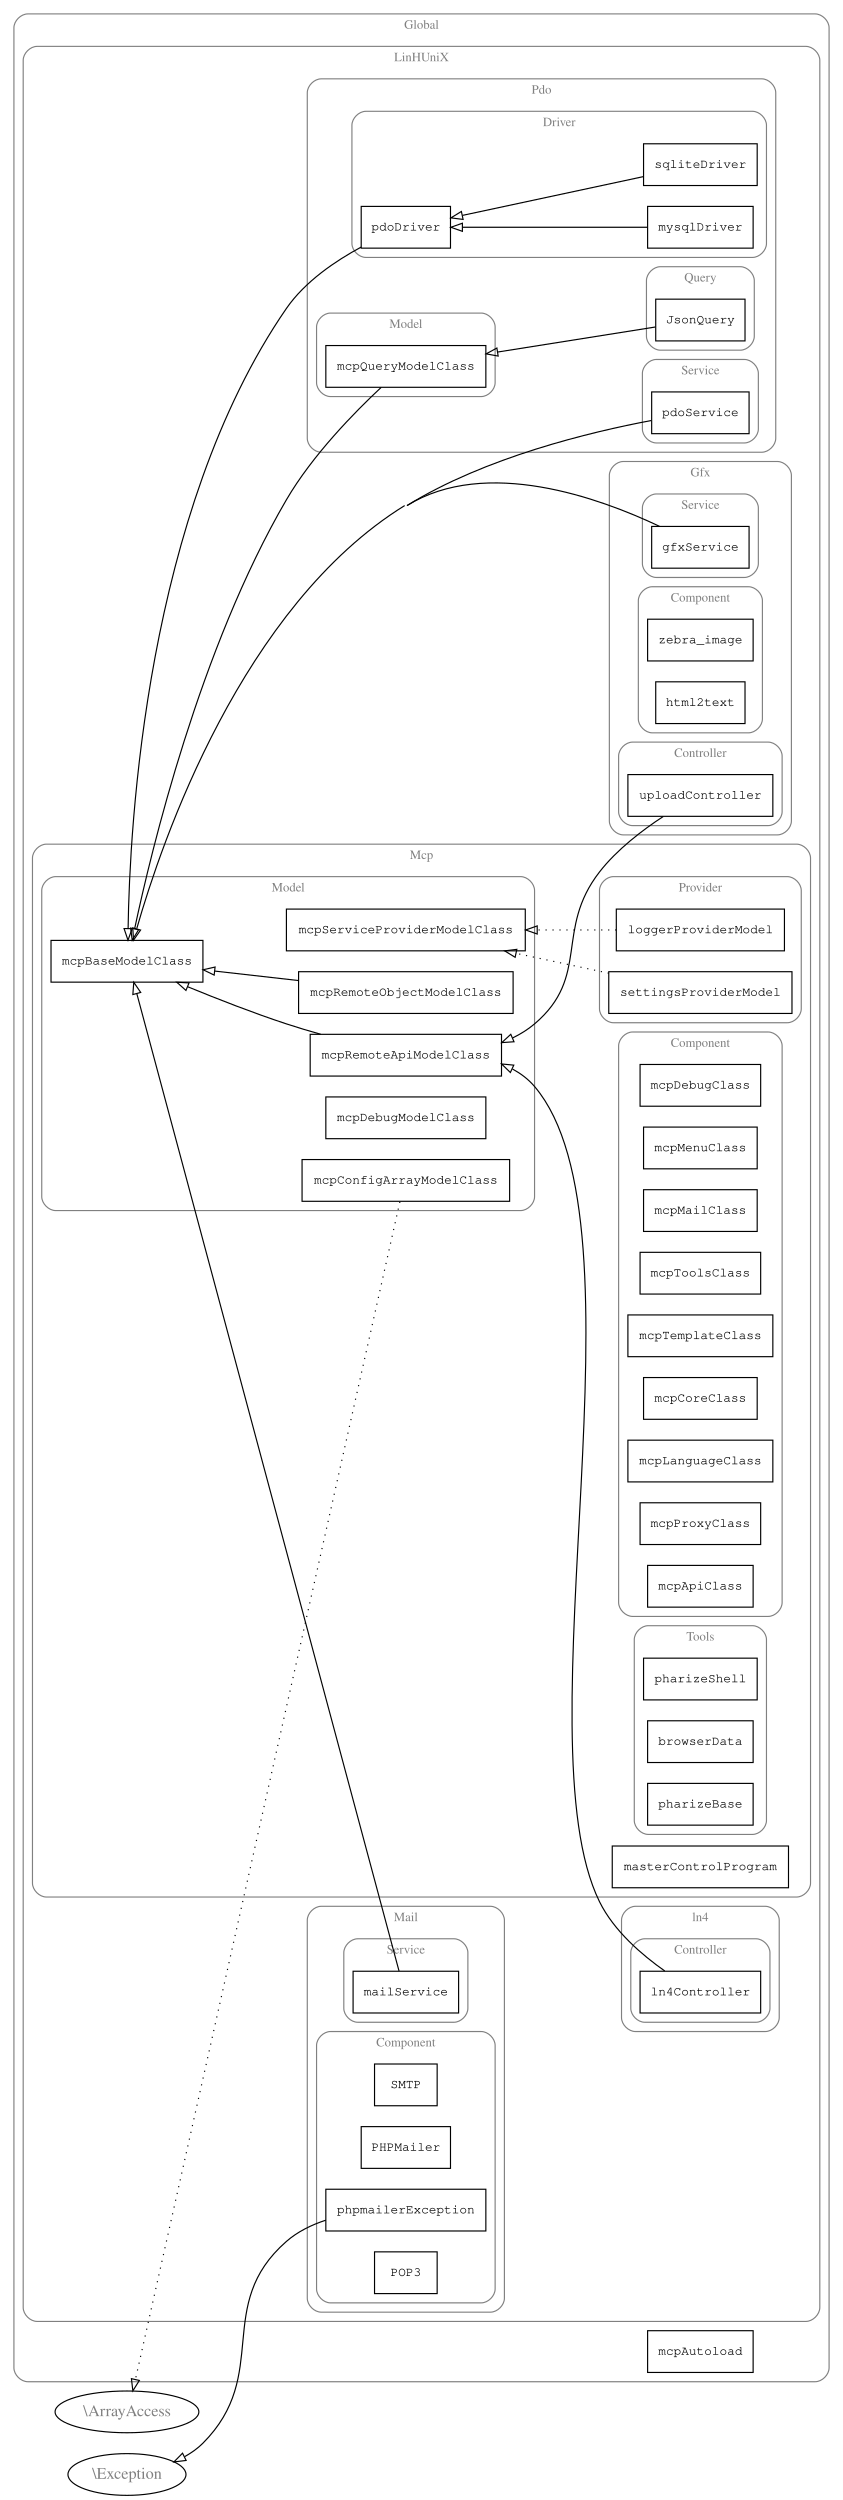
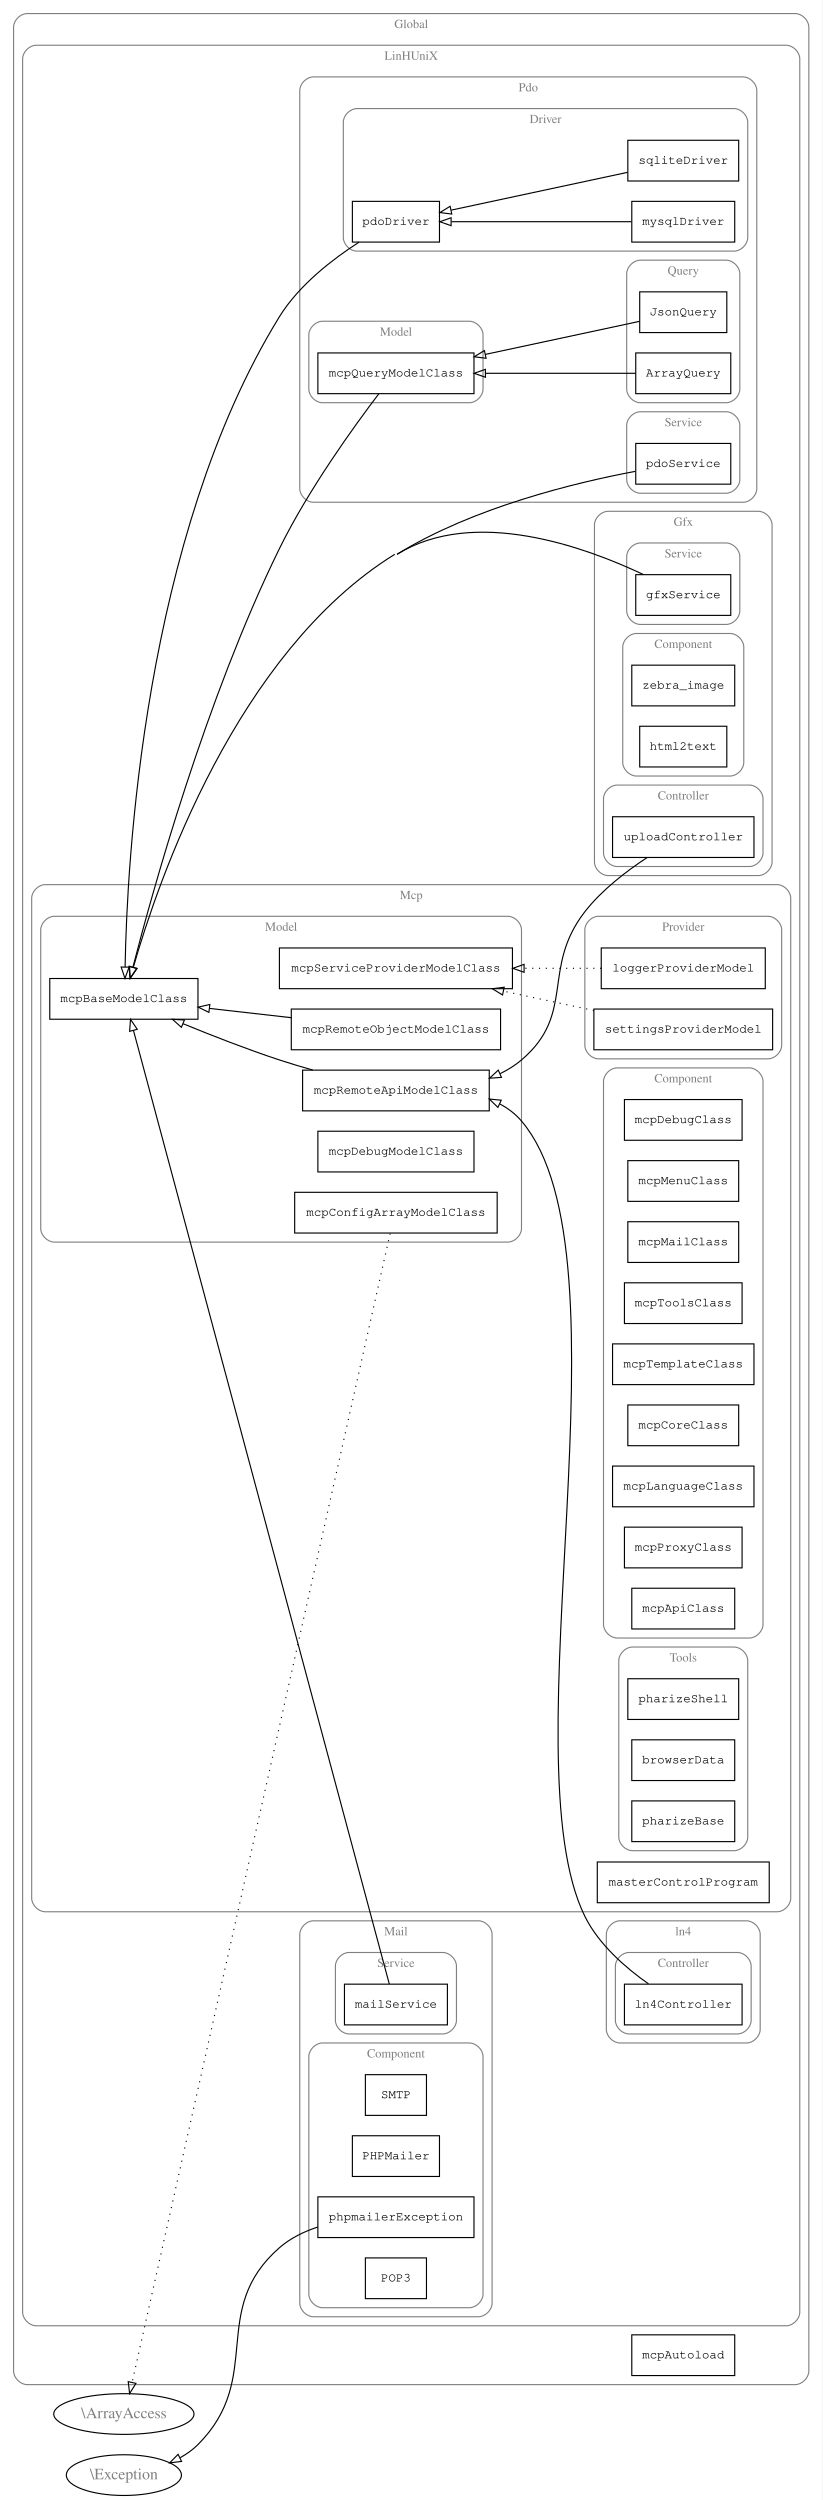
- <svg xmlns="http://www.w3.org/2000/svg" width="727pt" height="2156pt" viewBox="0.00 0.00 727.00 2156.00">
-   <g id="graph0" class="graph" transform="scale(1 1) rotate(0) translate(4 2152)">
-     <polygon fill="white" stroke="none" points="-4,4 -4,-2152 723,-2152 723,4 -4,4" />
+ <svg xmlns="http://www.w3.org/2000/svg" width="727pt" height="2210pt" viewBox="0.00 0.00 727.00 2210.00">
+   <g id="graph0" class="graph" transform="scale(1 1) rotate(0) translate(4 2206)">
+     <polygon fill="white" stroke="none" points="-4,4 -4,-2206 723,-2206 723,4 -4,4" />
    <g id="clust1" class="cluster">
-       <path fill="none" stroke="gray" d="M20,-98C20,-98 699,-98 699,-98 705,-98 711,-104 711,-110 711,-110 711,-2128 711,-2128 711,-2134 705,-2140 699,-2140 699,-2140 20,-2140 20,-2140 14,-2140 8,-2134 8,-2128 8,-2128 8,-110 8,-110 8,-104 14,-98 20,-98" />
-       <text text-anchor="middle" x="359.5" y="-2127.2" font-family="Times,serif" font-size="11.00" fill="gray">Global</text>
+       <path fill="none" stroke="gray" d="M20,-98C20,-98 699,-98 699,-98 705,-98 711,-104 711,-110 711,-110 711,-2182 711,-2182 711,-2188 705,-2194 699,-2194 699,-2194 20,-2194 20,-2194 14,-2194 8,-2188 8,-2182 8,-2182 8,-110 8,-110 8,-104 14,-98 20,-98" />
+       <text text-anchor="middle" x="359.5" y="-2181.2" font-family="Times,serif" font-size="11.00" fill="gray">Global</text>
    </g>
    <g id="clust2" class="cluster">
-       <path fill="none" stroke="gray" d="M28,-150C28,-150 691,-150 691,-150 697,-150 703,-156 703,-162 703,-162 703,-2100 703,-2100 703,-2106 697,-2112 691,-2112 691,-2112 28,-2112 28,-2112 22,-2112 16,-2106 16,-2100 16,-2100 16,-162 16,-162 16,-156 22,-150 28,-150" />
-       <text text-anchor="middle" x="359.5" y="-2099.2" font-family="Times,serif" font-size="11.00" fill="gray">LinHUniX</text>
+       <path fill="none" stroke="gray" d="M28,-150C28,-150 691,-150 691,-150 697,-150 703,-156 703,-162 703,-162 703,-2154 703,-2154 703,-2160 697,-2166 691,-2166 691,-2166 28,-2166 28,-2166 22,-2166 16,-2160 16,-2154 16,-2154 16,-162 16,-162 16,-156 22,-150 28,-150" />
+       <text text-anchor="middle" x="359.5" y="-2153.2" font-family="Times,serif" font-size="11.00" fill="gray">LinHUniX</text>
    </g>
    <g id="clust3" class="cluster">
      <path fill="none" stroke="gray" d="M36,-516C36,-516 683,-516 683,-516 689,-516 695,-522 695,-528 695,-528 695,-1412 695,-1412 695,-1418 689,-1424 683,-1424 683,-1424 36,-1424 36,-1424 30,-1424 24,-1418 24,-1412 24,-1412 24,-528 24,-528 24,-522 30,-516 36,-516" />
      <text text-anchor="middle" x="359.5" y="-1411.2" font-family="Times,serif" font-size="11.00" fill="gray">Mcp</text>
    </g>
    <g id="clust4" class="cluster">
      <path fill="none" stroke="gray" d="M525,-1270C525,-1270 675,-1270 675,-1270 681,-1270 687,-1276 687,-1282 687,-1282 687,-1384 687,-1384 687,-1390 681,-1396 675,-1396 675,-1396 525,-1396 525,-1396 519,-1396 513,-1390 513,-1384 513,-1384 513,-1282 513,-1282 513,-1276 519,-1270 525,-1270" />
      <text text-anchor="middle" x="600" y="-1383.2" font-family="Times,serif" font-size="11.00" fill="gray">Provider</text>
    </g>
    <g id="clust5" class="cluster">
      <path fill="none" stroke="gray" d="M44,-1108C44,-1108 445,-1108 445,-1108 451,-1108 457,-1114 457,-1120 457,-1120 457,-1384 457,-1384 457,-1390 451,-1396 445,-1396 445,-1396 44,-1396 44,-1396 38,-1396 32,-1390 32,-1384 32,-1384 32,-1120 32,-1120 32,-1114 38,-1108 44,-1108" />
      <text text-anchor="middle" x="244.5" y="-1383.2" font-family="Times,serif" font-size="11.00" fill="gray">Model</text>
    </g>
    <g id="clust6" class="cluster">
      <path fill="none" stroke="gray" d="M541.5,-758C541.5,-758 658.5,-758 658.5,-758 664.5,-758 670.5,-764 670.5,-770 670.5,-770 670.5,-1250 670.5,-1250 670.5,-1256 664.5,-1262 658.5,-1262 658.5,-1262 541.5,-1262 541.5,-1262 535.5,-1262 529.5,-1256 529.5,-1250 529.5,-1250 529.5,-770 529.5,-770 529.5,-764 535.5,-758 541.5,-758" />
      <text text-anchor="middle" x="600" y="-1249.2" font-family="Times,serif" font-size="11.00" fill="gray">Component</text>
    </g>
    <g id="clust7" class="cluster">
      <path fill="none" stroke="gray" d="M555,-570C555,-570 645,-570 645,-570 651,-570 657,-576 657,-582 657,-582 657,-738 657,-738 657,-744 651,-750 645,-750 645,-750 555,-750 555,-750 549,-750 543,-744 543,-738 543,-738 543,-582 543,-582 543,-576 549,-570 555,-570" />
      <text text-anchor="middle" x="600" y="-737.2" font-family="Times,serif" font-size="11.00" fill="gray">Tools</text>
    </g>
    <g id="clust8" class="cluster">
-       <path fill="none" stroke="gray" d="M273,-1762C273,-1762 653,-1762 653,-1762 659,-1762 665,-1768 665,-1774 665,-1774 665,-2072 665,-2072 665,-2078 659,-2084 653,-2084 653,-2084 273,-2084 273,-2084 267,-2084 261,-2078 261,-2072 261,-2072 261,-1774 261,-1774 261,-1768 267,-1762 273,-1762" />
-       <text text-anchor="middle" x="463" y="-2071.2" font-family="Times,serif" font-size="11.00" fill="gray">Pdo</text>
+       <path fill="none" stroke="gray" d="M273,-1762C273,-1762 653,-1762 653,-1762 659,-1762 665,-1768 665,-1774 665,-1774 665,-2126 665,-2126 665,-2132 659,-2138 653,-2138 653,-2138 273,-2138 273,-2138 267,-2138 261,-2132 261,-2126 261,-2126 261,-1774 261,-1774 261,-1768 267,-1762 273,-1762" />
+       <text text-anchor="middle" x="463" y="-2125.2" font-family="Times,serif" font-size="11.00" fill="gray">Pdo</text>
    </g>
    <g id="clust9" class="cluster">
      <path fill="none" stroke="gray" d="M562,-1770C562,-1770 638,-1770 638,-1770 644,-1770 650,-1776 650,-1782 650,-1782 650,-1830 650,-1830 650,-1836 644,-1842 638,-1842 638,-1842 562,-1842 562,-1842 556,-1842 550,-1836 550,-1830 550,-1830 550,-1782 550,-1782 550,-1776 556,-1770 562,-1770" />
      <text text-anchor="middle" x="600" y="-1829.2" font-family="Times,serif" font-size="11.00" fill="gray">Service</text>
    </g>
    <g id="clust10" class="cluster">
-       <path fill="none" stroke="gray" d="M311.5,-1930C311.5,-1930 645,-1930 645,-1930 651,-1930 657,-1936 657,-1942 657,-1942 657,-2044 657,-2044 657,-2050 651,-2056 645,-2056 645,-2056 311.5,-2056 311.5,-2056 305.5,-2056 299.5,-2050 299.5,-2044 299.5,-2044 299.5,-1942 299.5,-1942 299.5,-1936 305.5,-1930 311.5,-1930" />
-       <text text-anchor="middle" x="478.25" y="-2043.2" font-family="Times,serif" font-size="11.00" fill="gray">Driver</text>
+       <path fill="none" stroke="gray" d="M311.5,-1984C311.5,-1984 645,-1984 645,-1984 651,-1984 657,-1990 657,-1996 657,-1996 657,-2098 657,-2098 657,-2104 651,-2110 645,-2110 645,-2110 311.5,-2110 311.5,-2110 305.5,-2110 299.5,-2104 299.5,-2098 299.5,-2098 299.5,-1996 299.5,-1996 299.5,-1990 305.5,-1984 311.5,-1984" />
+       <text text-anchor="middle" x="478.25" y="-2097.2" font-family="Times,serif" font-size="11.00" fill="gray">Driver</text>
    </g>
    <g id="clust11" class="cluster">
-       <path fill="none" stroke="gray" d="M281,-1810C281,-1810 411,-1810 411,-1810 417,-1810 423,-1816 423,-1822 423,-1822 423,-1870 423,-1870 423,-1876 417,-1882 411,-1882 411,-1882 281,-1882 281,-1882 275,-1882 269,-1876 269,-1870 269,-1870 269,-1822 269,-1822 269,-1816 275,-1810 281,-1810" />
-       <text text-anchor="middle" x="346" y="-1869.2" font-family="Times,serif" font-size="11.00" fill="gray">Model</text>
+       <path fill="none" stroke="gray" d="M281,-1850C281,-1850 411,-1850 411,-1850 417,-1850 423,-1856 423,-1862 423,-1862 423,-1910 423,-1910 423,-1916 417,-1922 411,-1922 411,-1922 281,-1922 281,-1922 275,-1922 269,-1916 269,-1910 269,-1910 269,-1862 269,-1862 269,-1856 275,-1850 281,-1850" />
+       <text text-anchor="middle" x="346" y="-1909.2" font-family="Times,serif" font-size="11.00" fill="gray">Model</text>
    </g>
    <g id="clust12" class="cluster">
-       <path fill="none" stroke="gray" d="M565.5,-1850C565.5,-1850 634.5,-1850 634.5,-1850 640.5,-1850 646.5,-1856 646.5,-1862 646.5,-1862 646.5,-1910 646.5,-1910 646.5,-1916 640.5,-1922 634.5,-1922 634.5,-1922 565.5,-1922 565.5,-1922 559.5,-1922 553.5,-1916 553.5,-1910 553.5,-1910 553.5,-1862 553.5,-1862 553.5,-1856 559.5,-1850 565.5,-1850" />
-       <text text-anchor="middle" x="600" y="-1909.2" font-family="Times,serif" font-size="11.00" fill="gray">Query</text>
+       <path fill="none" stroke="gray" d="M562,-1850C562,-1850 638,-1850 638,-1850 644,-1850 650,-1856 650,-1862 650,-1862 650,-1964 650,-1964 650,-1970 644,-1976 638,-1976 638,-1976 562,-1976 562,-1976 556,-1976 550,-1970 550,-1964 550,-1964 550,-1862 550,-1862 550,-1856 556,-1850 562,-1850" />
+       <text text-anchor="middle" x="600" y="-1963.2" font-family="Times,serif" font-size="11.00" fill="gray">Query</text>
    </g>
    <g id="clust13" class="cluster">
      <path fill="none" stroke="gray" d="M533.5,-1432C533.5,-1432 666.5,-1432 666.5,-1432 672.5,-1432 678.5,-1438 678.5,-1444 678.5,-1444 678.5,-1742 678.5,-1742 678.5,-1748 672.5,-1754 666.5,-1754 666.5,-1754 533.5,-1754 533.5,-1754 527.5,-1754 521.5,-1748 521.5,-1742 521.5,-1742 521.5,-1444 521.5,-1444 521.5,-1438 527.5,-1432 533.5,-1432" />
      <text text-anchor="middle" x="600" y="-1741.2" font-family="Times,serif" font-size="11.00" fill="gray">Gfx</text>
    </g>
    <g id="clust14" class="cluster">
      <path fill="none" stroke="gray" d="M562,-1654C562,-1654 638,-1654 638,-1654 644,-1654 650,-1660 650,-1666 650,-1666 650,-1714 650,-1714 650,-1720 644,-1726 638,-1726 638,-1726 562,-1726 562,-1726 556,-1726 550,-1720 550,-1714 550,-1714 550,-1666 550,-1666 550,-1660 556,-1654 562,-1654" />
      <text text-anchor="middle" x="600" y="-1713.2" font-family="Times,serif" font-size="11.00" fill="gray">Service</text>
    </g>
    <g id="clust15" class="cluster">
      <path fill="none" stroke="gray" d="M558.5,-1520C558.5,-1520 641.5,-1520 641.5,-1520 647.5,-1520 653.5,-1526 653.5,-1532 653.5,-1532 653.5,-1634 653.5,-1634 653.5,-1640 647.5,-1646 641.5,-1646 641.5,-1646 558.5,-1646 558.5,-1646 552.5,-1646 546.5,-1640 546.5,-1634 546.5,-1634 546.5,-1532 546.5,-1532 546.5,-1526 552.5,-1520 558.5,-1520" />
      <text text-anchor="middle" x="600" y="-1633.2" font-family="Times,serif" font-size="11.00" fill="gray">Component</text>
    </g>
    <g id="clust16" class="cluster">
      <path fill="none" stroke="gray" d="M541.5,-1440C541.5,-1440 658.5,-1440 658.5,-1440 664.5,-1440 670.5,-1446 670.5,-1452 670.5,-1452 670.5,-1500 670.5,-1500 670.5,-1506 664.5,-1512 658.5,-1512 658.5,-1512 541.5,-1512 541.5,-1512 535.5,-1512 529.5,-1506 529.5,-1500 529.5,-1500 529.5,-1452 529.5,-1452 529.5,-1446 535.5,-1440 541.5,-1440" />
      <text text-anchor="middle" x="600" y="-1499.2" font-family="Times,serif" font-size="11.00" fill="gray">Controller</text>
    </g>
    <g id="clust17" class="cluster">
      <path fill="none" stroke="gray" d="M273,-158C273,-158 419,-158 419,-158 425,-158 431,-164 431,-170 431,-170 431,-496 431,-496 431,-502 425,-508 419,-508 419,-508 273,-508 273,-508 267,-508 261,-502 261,-496 261,-496 261,-170 261,-170 261,-164 267,-158 273,-158" />
      <text text-anchor="middle" x="346" y="-495.2" font-family="Times,serif" font-size="11.00" fill="gray">Mail</text>
    </g>
    <g id="clust18" class="cluster">
      <path fill="none" stroke="gray" d="M281,-166C281,-166 411,-166 411,-166 417,-166 423,-172 423,-178 423,-178 423,-388 423,-388 423,-394 417,-400 411,-400 411,-400 281,-400 281,-400 275,-400 269,-394 269,-388 269,-388 269,-178 269,-178 269,-172 275,-166 281,-166" />
      <text text-anchor="middle" x="346" y="-387.2" font-family="Times,serif" font-size="11.00" fill="gray">Component</text>
    </g>
    <g id="clust19" class="cluster">
      <path fill="none" stroke="gray" d="M304.5,-408C304.5,-408 387.5,-408 387.5,-408 393.5,-408 399.5,-414 399.5,-420 399.5,-420 399.5,-468 399.5,-468 399.5,-474 393.5,-480 387.5,-480 387.5,-480 304.5,-480 304.5,-480 298.5,-480 292.5,-474 292.5,-468 292.5,-468 292.5,-420 292.5,-420 292.5,-414 298.5,-408 304.5,-408" />
      <text text-anchor="middle" x="346" y="-467.2" font-family="Times,serif" font-size="11.00" fill="gray">Service</text>
    </g>
    <g id="clust20" class="cluster">
      <path fill="none" stroke="gray" d="M544,-400C544,-400 656,-400 656,-400 662,-400 668,-406 668,-412 668,-412 668,-496 668,-496 668,-502 662,-508 656,-508 656,-508 544,-508 544,-508 538,-508 532,-502 532,-496 532,-496 532,-412 532,-412 532,-406 538,-400 544,-400" />
      <text text-anchor="middle" x="600" y="-495.2" font-family="Times,serif" font-size="11.00" fill="gray">ln4</text>
    </g>
    <g id="clust21" class="cluster">
      <path fill="none" stroke="gray" d="M552,-408C552,-408 648,-408 648,-408 654,-408 660,-414 660,-420 660,-420 660,-468 660,-468 660,-474 654,-480 648,-480 648,-480 552,-480 552,-480 546,-480 540,-474 540,-468 540,-468 540,-420 540,-420 540,-414 546,-408 552,-408" />
      <text text-anchor="middle" x="600" y="-467.2" font-family="Times,serif" font-size="11.00" fill="gray">Controller</text>
    </g>
    <g id="node1" class="node">
      <polygon fill="none" stroke="black" points="672.5,-1368 527.5,-1368 527.5,-1332 672.5,-1332 672.5,-1368" />
      <text text-anchor="middle" x="600" y="-1347.2" font-family="Courier,monospace" font-size="11.00">loggerProviderModel</text>
    </g>
    <g id="node8" class="node">
      <polygon fill="none" stroke="black" points="449,-1368 243,-1368 243,-1332 449,-1332 449,-1368" />
      <text text-anchor="middle" x="346" y="-1347.2" font-family="Courier,monospace" font-size="11.00">mcpServiceProviderModelClass</text>
    </g>
    <g id="edge1" class="edge">
      <path fill="none" stroke="black" stroke-dasharray="1,5" d="M527.461,-1350C506.293,-1350 482.585,-1350 459.49,-1350" />
      <polygon fill="none" stroke="black" points="459.288,-1346.5 449.288,-1350 459.288,-1353.5 459.288,-1346.5" />
    </g>
    <g id="node2" class="node">
      <polygon fill="none" stroke="black" points="679,-1314 521,-1314 521,-1278 679,-1278 679,-1314" />
      <text text-anchor="middle" x="600" y="-1293.2" font-family="Courier,monospace" font-size="11.00">settingsProviderModel</text>
    </g>
    <g id="edge13" class="edge">
      <path fill="none" stroke="black" stroke-dasharray="1,5" d="M520.991,-1312.72C495.741,-1318.13 467.467,-1324.19 441.172,-1329.82" />
      <polygon fill="none" stroke="black" points="440.246,-1326.44 431.202,-1331.96 441.713,-1333.28 440.246,-1326.44" />
    </g>
    <g id="node3" class="node">
      <polygon fill="none" stroke="black" points="438.5,-1314 253.5,-1314 253.5,-1278 438.5,-1278 438.5,-1314" />
      <text text-anchor="middle" x="346" y="-1293.2" font-family="Courier,monospace" font-size="11.00">mcpRemoteObjectModelClass</text>
    </g>
    <g id="node4" class="node">
      <polygon fill="none" stroke="black" points="171,-1341 40,-1341 40,-1305 171,-1305 171,-1341" />
      <text text-anchor="middle" x="105.5" y="-1320.2" font-family="Courier,monospace" font-size="11.00">mcpBaseModelClass</text>
    </g>
    <g id="edge2" class="edge">
      <path fill="none" stroke="black" d="M253.472,-1306.36C229.556,-1309.07 204.065,-1311.95 181.143,-1314.55" />
      <polygon fill="none" stroke="black" points="180.692,-1311.08 171.15,-1315.68 181.48,-1318.03 180.692,-1311.08" />
    </g>
    <g id="node5" class="node">
      <polygon fill="none" stroke="black" points="435.5,-1152 256.5,-1152 256.5,-1116 435.5,-1116 435.5,-1152" />
      <text text-anchor="middle" x="346" y="-1131.2" font-family="Courier,monospace" font-size="11.00">mcpConfigArrayModelClass</text>
    </g>
-     <g id="node39" class="node">
+     <g id="node40" class="node">
      <ellipse fill="none" stroke="black" cx="105.5" cy="-72" rx="61.99" ry="18" />
      <text text-anchor="middle" x="105.5" y="-68.3" font-family="Times,serif" font-size="14.00" fill="gray">\ArrayAccess</text>
    </g>
    <g id="edge4" class="edge">
      <path fill="none" stroke="black" stroke-dasharray="1,5" d="M340.86,-1115.57C312.53,-989.416 147.347,-253.884 112.824,-100.159" />
      <polygon fill="none" stroke="black" points="116.174,-99.102 110.568,-90.112 109.344,-100.636 116.174,-99.102" />
    </g>
    <g id="node6" class="node">
      <polygon fill="none" stroke="black" points="428.5,-1260 263.5,-1260 263.5,-1224 428.5,-1224 428.5,-1260" />
      <text text-anchor="middle" x="346" y="-1239.2" font-family="Courier,monospace" font-size="11.00">mcpRemoteApiModelClass</text>
    </g>
    <g id="edge12" class="edge">
      <path fill="none" stroke="black" d="M272.527,-1260.05C262.552,-1262.87 252.484,-1265.88 243,-1269 214.449,-1278.39 183.235,-1290.59 157.871,-1301.02" />
      <polygon fill="none" stroke="black" points="156.354,-1297.86 148.454,-1304.92 159.032,-1304.32 156.354,-1297.86" />
    </g>
    <g id="node7" class="node">
      <polygon fill="none" stroke="black" points="415,-1206 277,-1206 277,-1170 415,-1170 415,-1206" />
      <text text-anchor="middle" x="346" y="-1185.2" font-family="Courier,monospace" font-size="11.00">mcpDebugModelClass</text>
    </g>
    <g id="node9" class="node">
      <polygon fill="none" stroke="black" points="652,-1234 548,-1234 548,-1198 652,-1198 652,-1234" />
      <text text-anchor="middle" x="600" y="-1213.2" font-family="Courier,monospace" font-size="11.00">mcpDebugClass</text>
    </g>
    <g id="node10" class="node">
      <polygon fill="none" stroke="black" points="649,-1180 551,-1180 551,-1144 649,-1144 649,-1180" />
      <text text-anchor="middle" x="600" y="-1159.2" font-family="Courier,monospace" font-size="11.00">mcpMenuClass</text>
    </g>
    <g id="node11" class="node">
      <polygon fill="none" stroke="black" points="649,-1126 551,-1126 551,-1090 649,-1090 649,-1126" />
      <text text-anchor="middle" x="600" y="-1105.2" font-family="Courier,monospace" font-size="11.00">mcpMailClass</text>
    </g>
    <g id="node12" class="node">
      <polygon fill="none" stroke="black" points="652,-1072 548,-1072 548,-1036 652,-1036 652,-1072" />
      <text text-anchor="middle" x="600" y="-1051.2" font-family="Courier,monospace" font-size="11.00">mcpToolsClass</text>
    </g>
    <g id="node13" class="node">
      <polygon fill="none" stroke="black" points="662.5,-1018 537.5,-1018 537.5,-982 662.5,-982 662.5,-1018" />
      <text text-anchor="middle" x="600" y="-997.2" font-family="Courier,monospace" font-size="11.00">mcpTemplateClass</text>
    </g>
    <g id="node14" class="node">
      <polygon fill="none" stroke="black" points="649,-964 551,-964 551,-928 649,-928 649,-964" />
      <text text-anchor="middle" x="600" y="-943.2" font-family="Courier,monospace" font-size="11.00">mcpCoreClass</text>
    </g>
    <g id="node15" class="node">
      <polygon fill="none" stroke="black" points="662.5,-910 537.5,-910 537.5,-874 662.5,-874 662.5,-910" />
      <text text-anchor="middle" x="600" y="-889.2" font-family="Courier,monospace" font-size="11.00">mcpLanguageClass</text>
    </g>
    <g id="node16" class="node">
      <polygon fill="none" stroke="black" points="652,-856 548,-856 548,-820 652,-820 652,-856" />
      <text text-anchor="middle" x="600" y="-835.2" font-family="Courier,monospace" font-size="11.00">mcpProxyClass</text>
    </g>
    <g id="node17" class="node">
      <polygon fill="none" stroke="black" points="645.5,-802 554.5,-802 554.5,-766 645.5,-766 645.5,-802" />
      <text text-anchor="middle" x="600" y="-781.2" font-family="Courier,monospace" font-size="11.00">mcpApiClass</text>
    </g>
    <g id="node18" class="node">
      <polygon fill="none" stroke="black" points="649,-722 551,-722 551,-686 649,-686 649,-722" />
      <text text-anchor="middle" x="600" y="-701.2" font-family="Courier,monospace" font-size="11.00">pharizeShell</text>
    </g>
    <g id="node19" class="node">
      <polygon fill="none" stroke="black" points="645.5,-668 554.5,-668 554.5,-632 645.5,-632 645.5,-668" />
      <text text-anchor="middle" x="600" y="-647.2" font-family="Courier,monospace" font-size="11.00">browserData</text>
    </g>
    <g id="node20" class="node">
      <polygon fill="none" stroke="black" points="645.5,-614 554.5,-614 554.5,-578 645.5,-578 645.5,-614" />
      <text text-anchor="middle" x="600" y="-593.2" font-family="Courier,monospace" font-size="11.00">pharizeBase</text>
    </g>
    <g id="node21" class="node">
      <polygon fill="none" stroke="black" points="676,-560 524,-560 524,-524 676,-524 676,-560" />
      <text text-anchor="middle" x="600" y="-539.2" font-family="Courier,monospace" font-size="11.00">masterControlProgram</text>
    </g>
    <g id="node22" class="node">
      <polygon fill="none" stroke="black" points="642,-1814 558,-1814 558,-1778 642,-1778 642,-1814" />
      <text text-anchor="middle" x="600" y="-1793.2" font-family="Courier,monospace" font-size="11.00">pdoService</text>
    </g>
    <g id="edge3" class="edge">
      <path fill="none" stroke="black" d="M557.551,-1789.31C505.346,-1779.5 414.337,-1757.66 347,-1716" />
    </g>
    <g id="node23" class="node">
-       <polygon fill="none" stroke="black" points="384.5,-1974 307.5,-1974 307.5,-1938 384.5,-1938 384.5,-1974" />
-       <text text-anchor="middle" x="346" y="-1953.2" font-family="Courier,monospace" font-size="11.00">pdoDriver</text>
+       <polygon fill="none" stroke="black" points="384.5,-2028 307.5,-2028 307.5,-1992 384.5,-1992 384.5,-2028" />
+       <text text-anchor="middle" x="346" y="-2007.2" font-family="Courier,monospace" font-size="11.00">pdoDriver</text>
    </g>
    <g id="edge6" class="edge">
-       <path fill="none" stroke="black" d="M307.466,-1938.93C285.506,-1927.09 259.031,-1909.25 243,-1886 121.875,-1710.31 107.764,-1439.11 106.482,-1351.4" />
-       <polygon fill="none" stroke="black" points="109.98,-1351.14 106.381,-1341.18 102.98,-1351.21 109.98,-1351.14" />
+       <path fill="none" stroke="black" d="M313.464,-1991.98C290.437,-1977.19 260.33,-1954.12 243,-1926 122.743,-1730.84 108.134,-1441.63 106.596,-1351.12" />
+       <polygon fill="none" stroke="black" points="110.095,-1351.04 106.466,-1341.09 103.096,-1351.13 110.095,-1351.04" />
    </g>
    <g id="node24" class="node">
-       <polygon fill="none" stroke="black" points="649,-2028 551,-2028 551,-1992 649,-1992 649,-2028" />
-       <text text-anchor="middle" x="600" y="-2007.2" font-family="Courier,monospace" font-size="11.00">sqliteDriver</text>
+       <polygon fill="none" stroke="black" points="649,-2082 551,-2082 551,-2046 649,-2046 649,-2082" />
+       <text text-anchor="middle" x="600" y="-2061.2" font-family="Courier,monospace" font-size="11.00">sqliteDriver</text>
    </g>
    <g id="edge8" class="edge">
-       <path fill="none" stroke="black" d="M550.71,-1999.65C505.896,-1990.05 439.564,-1975.84 394.881,-1966.26" />
-       <polygon fill="none" stroke="black" points="395.365,-1962.78 384.854,-1964.11 393.898,-1969.63 395.365,-1962.78" />
+       <path fill="none" stroke="black" d="M550.71,-2053.65C505.896,-2044.05 439.564,-2029.84 394.881,-2020.26" />
+       <polygon fill="none" stroke="black" points="395.365,-2016.78 384.854,-2018.11 393.898,-2023.63 395.365,-2016.78" />
    </g>
    <g id="node25" class="node">
-       <polygon fill="none" stroke="black" points="645.5,-1974 554.5,-1974 554.5,-1938 645.5,-1938 645.5,-1974" />
-       <text text-anchor="middle" x="600" y="-1953.2" font-family="Courier,monospace" font-size="11.00">mysqlDriver</text>
+       <polygon fill="none" stroke="black" points="645.5,-2028 554.5,-2028 554.5,-1992 645.5,-1992 645.5,-2028" />
+       <text text-anchor="middle" x="600" y="-2007.2" font-family="Courier,monospace" font-size="11.00">mysqlDriver</text>
    </g>
    <g id="edge9" class="edge">
-       <path fill="none" stroke="black" d="M554.238,-1956C509.494,-1956 440.923,-1956 395.053,-1956" />
-       <polygon fill="none" stroke="black" points="394.769,-1952.5 384.769,-1956 394.769,-1959.5 394.769,-1952.5" />
+       <path fill="none" stroke="black" d="M554.238,-2010C509.494,-2010 440.923,-2010 395.053,-2010" />
+       <polygon fill="none" stroke="black" points="394.769,-2006.5 384.769,-2010 394.769,-2013.5 394.769,-2006.5" />
    </g>
    <g id="node26" class="node">
-       <polygon fill="none" stroke="black" points="415,-1854 277,-1854 277,-1818 415,-1818 415,-1854" />
-       <text text-anchor="middle" x="346" y="-1833.2" font-family="Courier,monospace" font-size="11.00">mcpQueryModelClass</text>
+       <polygon fill="none" stroke="black" points="415,-1894 277,-1894 277,-1858 415,-1858 415,-1894" />
+       <text text-anchor="middle" x="346" y="-1873.2" font-family="Courier,monospace" font-size="11.00">mcpQueryModelClass</text>
    </g>
    <g id="edge7" class="edge">
-       <path fill="none" stroke="black" d="M324.728,-1817.93C302.018,-1796.71 265.452,-1759.5 243,-1721 168.42,-1593.12 126.378,-1418.29 112.095,-1350.98" />
-       <polygon fill="none" stroke="black" points="115.508,-1350.2 110.041,-1341.13 108.655,-1351.63 115.508,-1350.2" />
+       <path fill="none" stroke="black" d="M330.833,-1857.83C309.486,-1829.77 268.829,-1773.63 243,-1721 177.935,-1588.41 130.502,-1417 113.434,-1350.79" />
+       <polygon fill="none" stroke="black" points="116.823,-1349.92 110.958,-1341.09 110.04,-1351.65 116.823,-1349.92" />
    </g>
    <g id="node27" class="node">
-       <polygon fill="none" stroke="black" points="638.5,-1894 561.5,-1894 561.5,-1858 638.5,-1858 638.5,-1894" />
-       <text text-anchor="middle" x="600" y="-1873.2" font-family="Courier,monospace" font-size="11.00">JsonQuery</text>
+       <polygon fill="none" stroke="black" points="638.5,-1948 561.5,-1948 561.5,-1912 638.5,-1912 638.5,-1948" />
+       <text text-anchor="middle" x="600" y="-1927.2" font-family="Courier,monospace" font-size="11.00">JsonQuery</text>
    </g>
    <g id="edge11" class="edge">
-       <path fill="none" stroke="black" d="M561.273,-1870.01C525.467,-1864.33 470.549,-1855.61 425.277,-1848.42" />
-       <polygon fill="none" stroke="black" points="425.608,-1844.93 415.183,-1846.82 424.51,-1851.85 425.608,-1844.93" />
+       <path fill="none" stroke="black" d="M561.273,-1921.92C525.392,-1914.23 470.318,-1902.43 424.991,-1892.71" />
+       <polygon fill="none" stroke="black" points="425.694,-1889.28 415.183,-1890.61 424.227,-1896.13 425.694,-1889.28" />
    </g>
    <g id="node28" class="node">
+       <polygon fill="none" stroke="black" points="642,-1894 558,-1894 558,-1858 642,-1858 642,-1894" />
+       <text text-anchor="middle" x="600" y="-1873.2" font-family="Courier,monospace" font-size="11.00">ArrayQuery</text>
+     </g>
+     <g id="edge17" class="edge">
+       <path fill="none" stroke="black" d="M557.951,-1876C522.11,-1876 469.105,-1876 425.194,-1876" />
+       <polygon fill="none" stroke="black" points="425.111,-1872.5 415.11,-1876 425.11,-1879.5 425.111,-1872.5" />
+     </g>
+     <g id="node29" class="node">
      <polygon fill="none" stroke="black" points="642,-1698 558,-1698 558,-1662 642,-1662 642,-1698" />
      <text text-anchor="middle" x="600" y="-1677.2" font-family="Courier,monospace" font-size="11.00">gfxService</text>
    </g>
    <g id="edge5" class="edge">
      <path fill="none" stroke="black" d="M564.727,-1698.09C513.373,-1722.47 415.214,-1758.2 347,-1716" />
      <path fill="none" stroke="black" d="M345,-1716C204.621,-1629.16 135.395,-1426.11 113.98,-1351.32" />
      <polygon fill="none" stroke="black" points="117.227,-1349.93 111.165,-1341.24 110.485,-1351.81 117.227,-1349.93" />
    </g>
-     <g id="node29" class="node">
+     <g id="node30" class="node">
      <polygon fill="none" stroke="black" points="645.5,-1618 554.5,-1618 554.5,-1582 645.5,-1582 645.5,-1618" />
      <text text-anchor="middle" x="600" y="-1597.2" font-family="Courier,monospace" font-size="11.00">zebra_image</text>
    </g>
-     <g id="node30" class="node">
+     <g id="node31" class="node">
      <polygon fill="none" stroke="black" points="638.5,-1564 561.5,-1564 561.5,-1528 638.5,-1528 638.5,-1564" />
      <text text-anchor="middle" x="600" y="-1543.2" font-family="Courier,monospace" font-size="11.00">html2text</text>
    </g>
-     <g id="node31" class="node">
+     <g id="node32" class="node">
      <polygon fill="none" stroke="black" points="662.5,-1484 537.5,-1484 537.5,-1448 662.5,-1448 662.5,-1484" />
      <text text-anchor="middle" x="600" y="-1463.2" font-family="Courier,monospace" font-size="11.00">uploadController</text>
    </g>
    <g id="edge10" class="edge">
      <path fill="none" stroke="black" d="M567.911,-1447.82C549.946,-1436.04 528.003,-1419.33 513,-1400 474.173,-1349.98 505.275,-1309.97 457,-1269 451.331,-1264.19 444.937,-1260.21 438.156,-1256.92" />
      <polygon fill="none" stroke="black" points="439.269,-1253.59 428.7,-1252.85 436.503,-1260.02 439.269,-1253.59" />
    </g>
-     <g id="node32" class="node">
+     <g id="node33" class="node">
      <polygon fill="none" stroke="black" points="373,-372 319,-372 319,-336 373,-336 373,-372" />
      <text text-anchor="middle" x="346" y="-351.2" font-family="Courier,monospace" font-size="11.00">SMTP</text>
    </g>
-     <g id="node33" class="node">
+     <g id="node34" class="node">
      <polygon fill="none" stroke="black" points="384.5,-318 307.5,-318 307.5,-282 384.5,-282 384.5,-318" />
      <text text-anchor="middle" x="346" y="-297.2" font-family="Courier,monospace" font-size="11.00">PHPMailer</text>
    </g>
-     <g id="node34" class="node">
+     <g id="node35" class="node">
      <polygon fill="none" stroke="black" points="415,-264 277,-264 277,-228 415,-228 415,-264" />
      <text text-anchor="middle" x="346" y="-243.2" font-family="Courier,monospace" font-size="11.00">phpmailerException</text>
    </g>
-     <g id="node40" class="node">
+     <g id="node41" class="node">
      <ellipse fill="none" stroke="black" cx="105.5" cy="-18" rx="50.892" ry="18" />
      <text text-anchor="middle" x="105.5" y="-14.3" font-family="Times,serif" font-size="14.00" fill="gray">\Exception</text>
    </g>
    <g id="edge15" class="edge">
      <path fill="none" stroke="black" d="M276.994,-237.321C264.652,-233.286 252.652,-227.442 243,-219 180.003,-163.902 230.058,-104.301 171,-45 166.446,-40.428 161.003,-36.59 155.236,-33.379" />
      <polygon fill="none" stroke="black" points="156.506,-30.104 145.987,-28.834 153.418,-36.386 156.506,-30.104" />
    </g>
-     <g id="node35" class="node">
+     <g id="node36" class="node">
      <polygon fill="none" stroke="black" points="373,-210 319,-210 319,-174 373,-174 373,-210" />
      <text text-anchor="middle" x="346" y="-189.2" font-family="Courier,monospace" font-size="11.00">POP3</text>
    </g>
-     <g id="node36" class="node">
+     <g id="node37" class="node">
      <polygon fill="none" stroke="black" points="391.5,-452 300.5,-452 300.5,-416 391.5,-416 391.5,-452" />
      <text text-anchor="middle" x="346" y="-431.2" font-family="Courier,monospace" font-size="11.00">mailService</text>
    </g>
    <g id="edge16" class="edge">
      <path fill="none" stroke="black" d="M340.128,-452.161C310.125,-563.996 150.53,-1158.88 113.967,-1295.17" />
      <polygon fill="none" stroke="black" points="110.575,-1294.3 111.364,-1304.87 117.336,-1296.12 110.575,-1294.3" />
    </g>
-     <g id="node37" class="node">
+     <g id="node38" class="node">
      <polygon fill="none" stroke="black" points="652,-452 548,-452 548,-416 652,-416 652,-452" />
      <text text-anchor="middle" x="600" y="-431.2" font-family="Courier,monospace" font-size="11.00">ln4Controller</text>
    </g>
    <g id="edge14" class="edge">
      <path fill="none" stroke="black" d="M569.274,-452.228C549.651,-466.02 525.359,-486.855 513,-512 443.873,-652.648 558.534,-1095.62 457,-1215 451.67,-1221.27 445.145,-1226.21 437.956,-1230.08" />
      <polygon fill="none" stroke="black" points="436.138,-1227.07 428.537,-1234.45 439.082,-1233.42 436.138,-1227.07" />
    </g>
-     <g id="node38" class="node">
+     <g id="node39" class="node">
      <polygon fill="none" stroke="black" points="645.5,-142 554.5,-142 554.5,-106 645.5,-106 645.5,-142" />
      <text text-anchor="middle" x="600" y="-121.2" font-family="Courier,monospace" font-size="11.00">mcpAutoload</text>
    </g>
  </g>
</svg>
